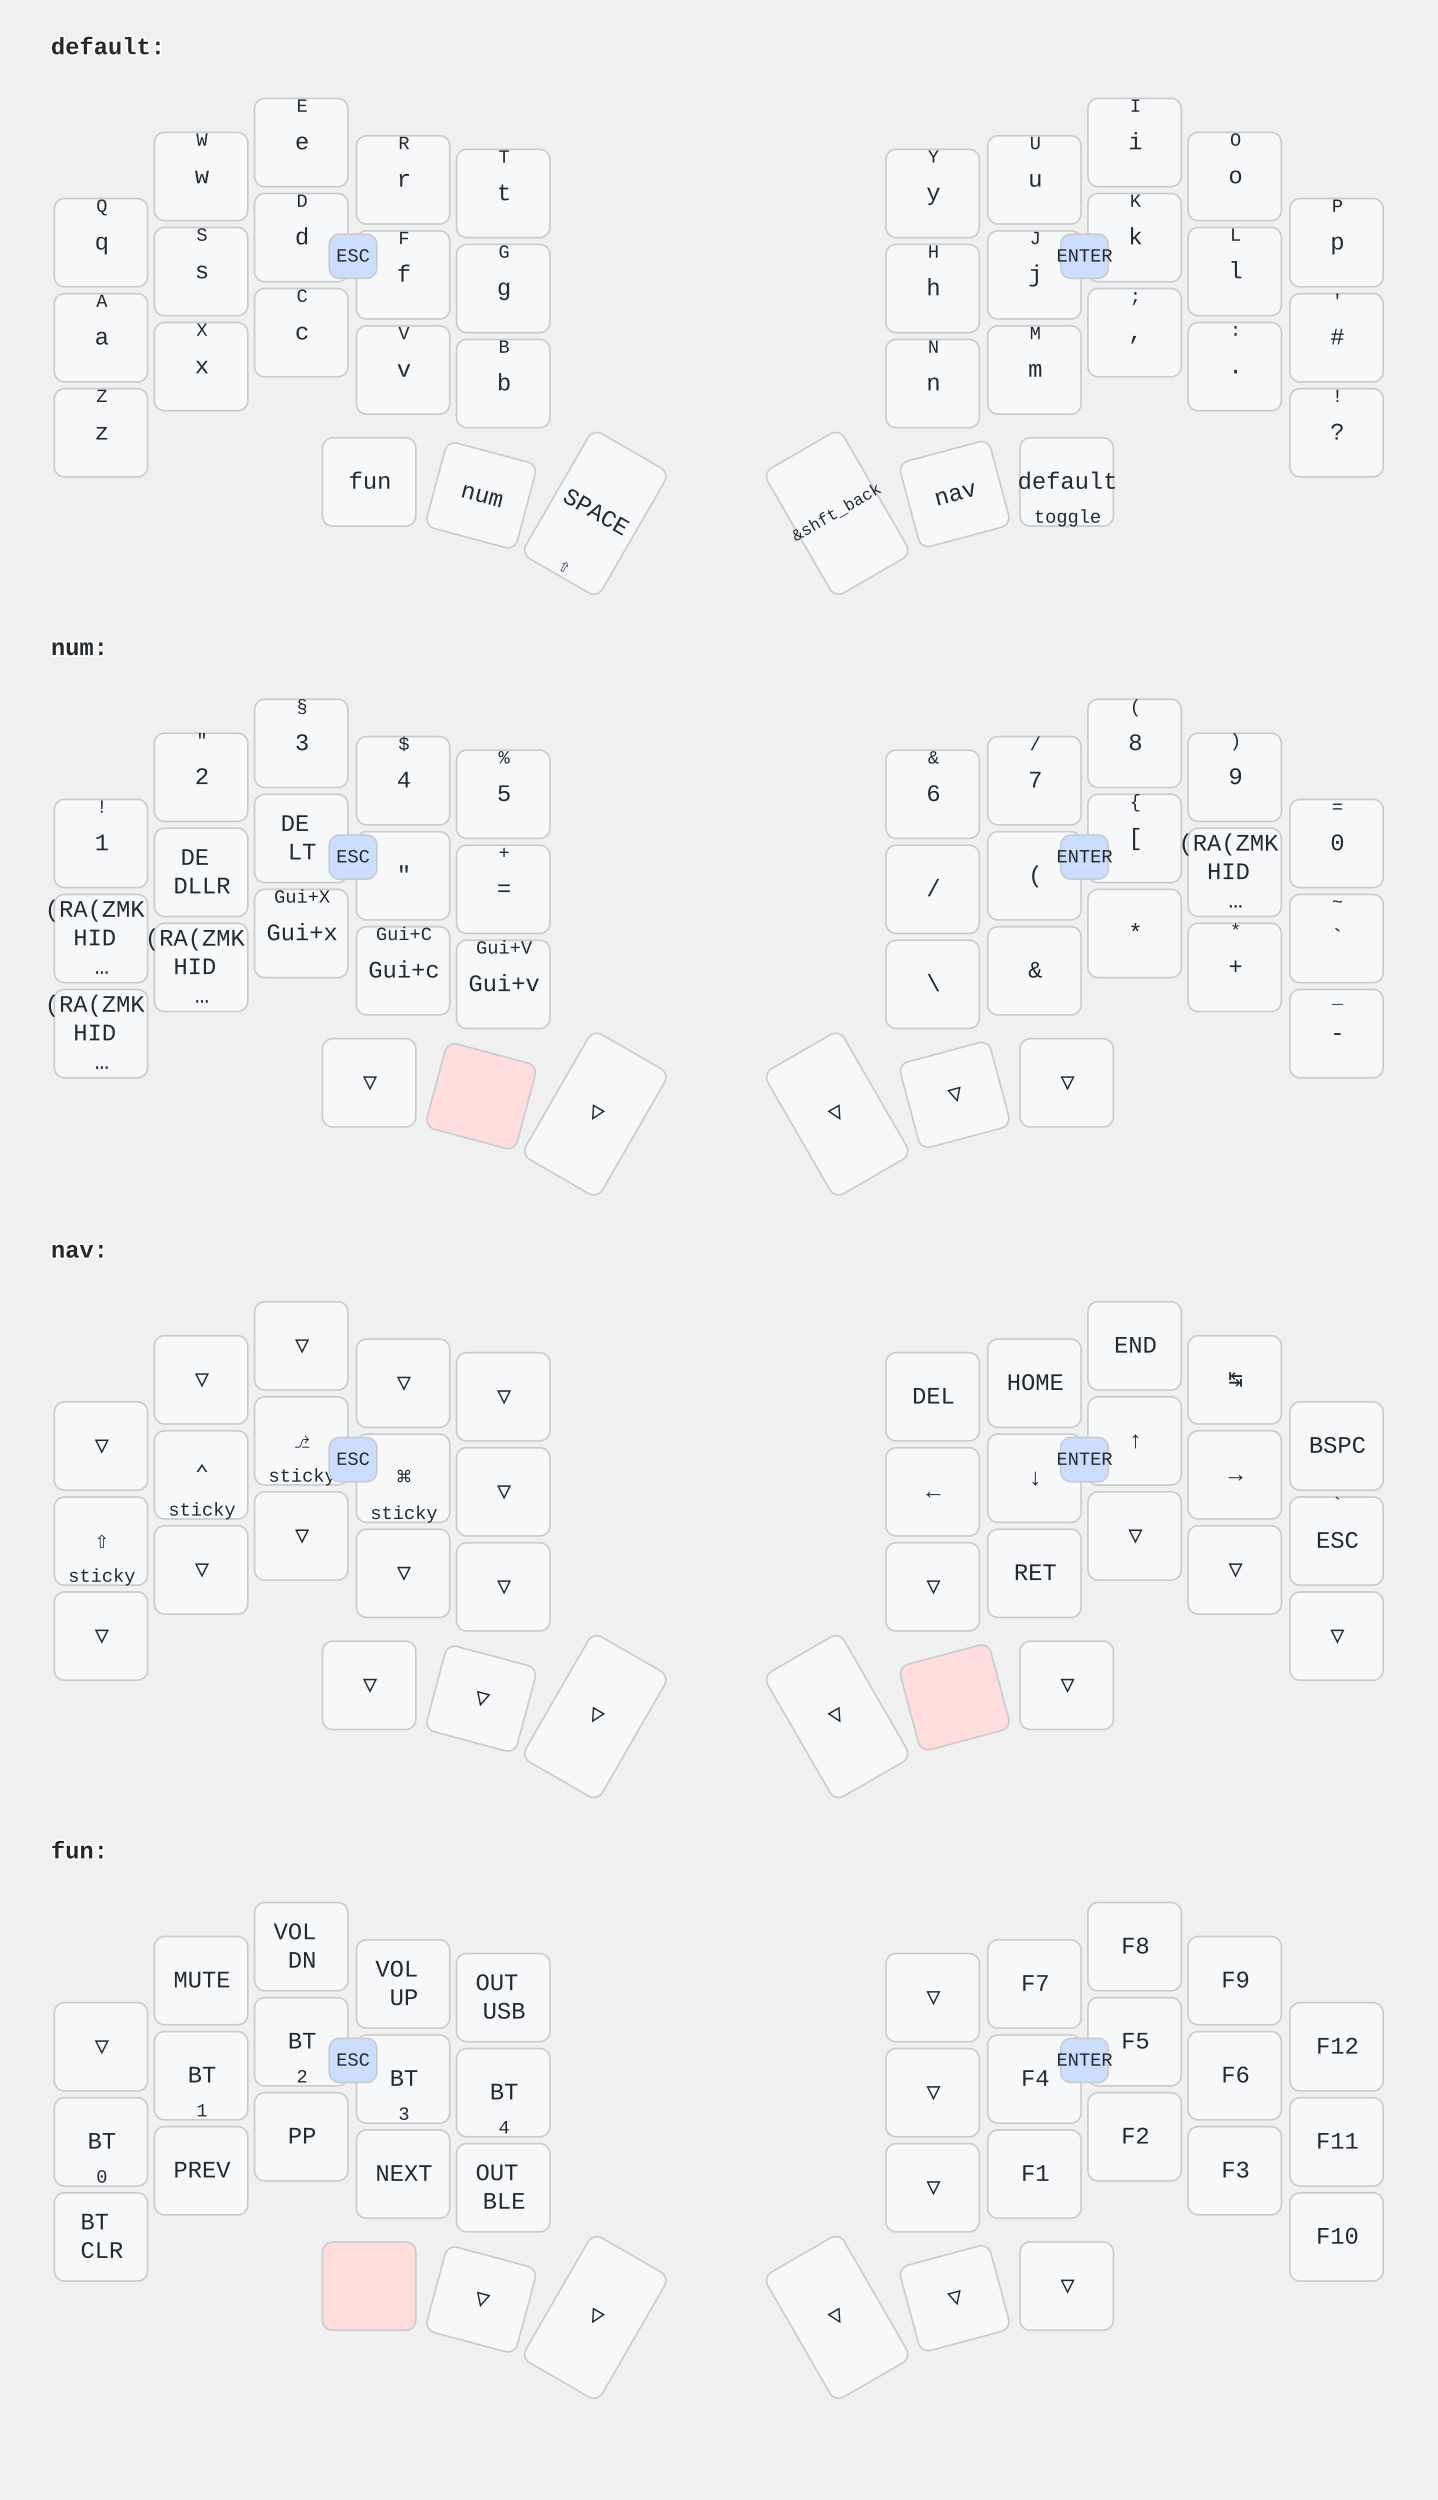
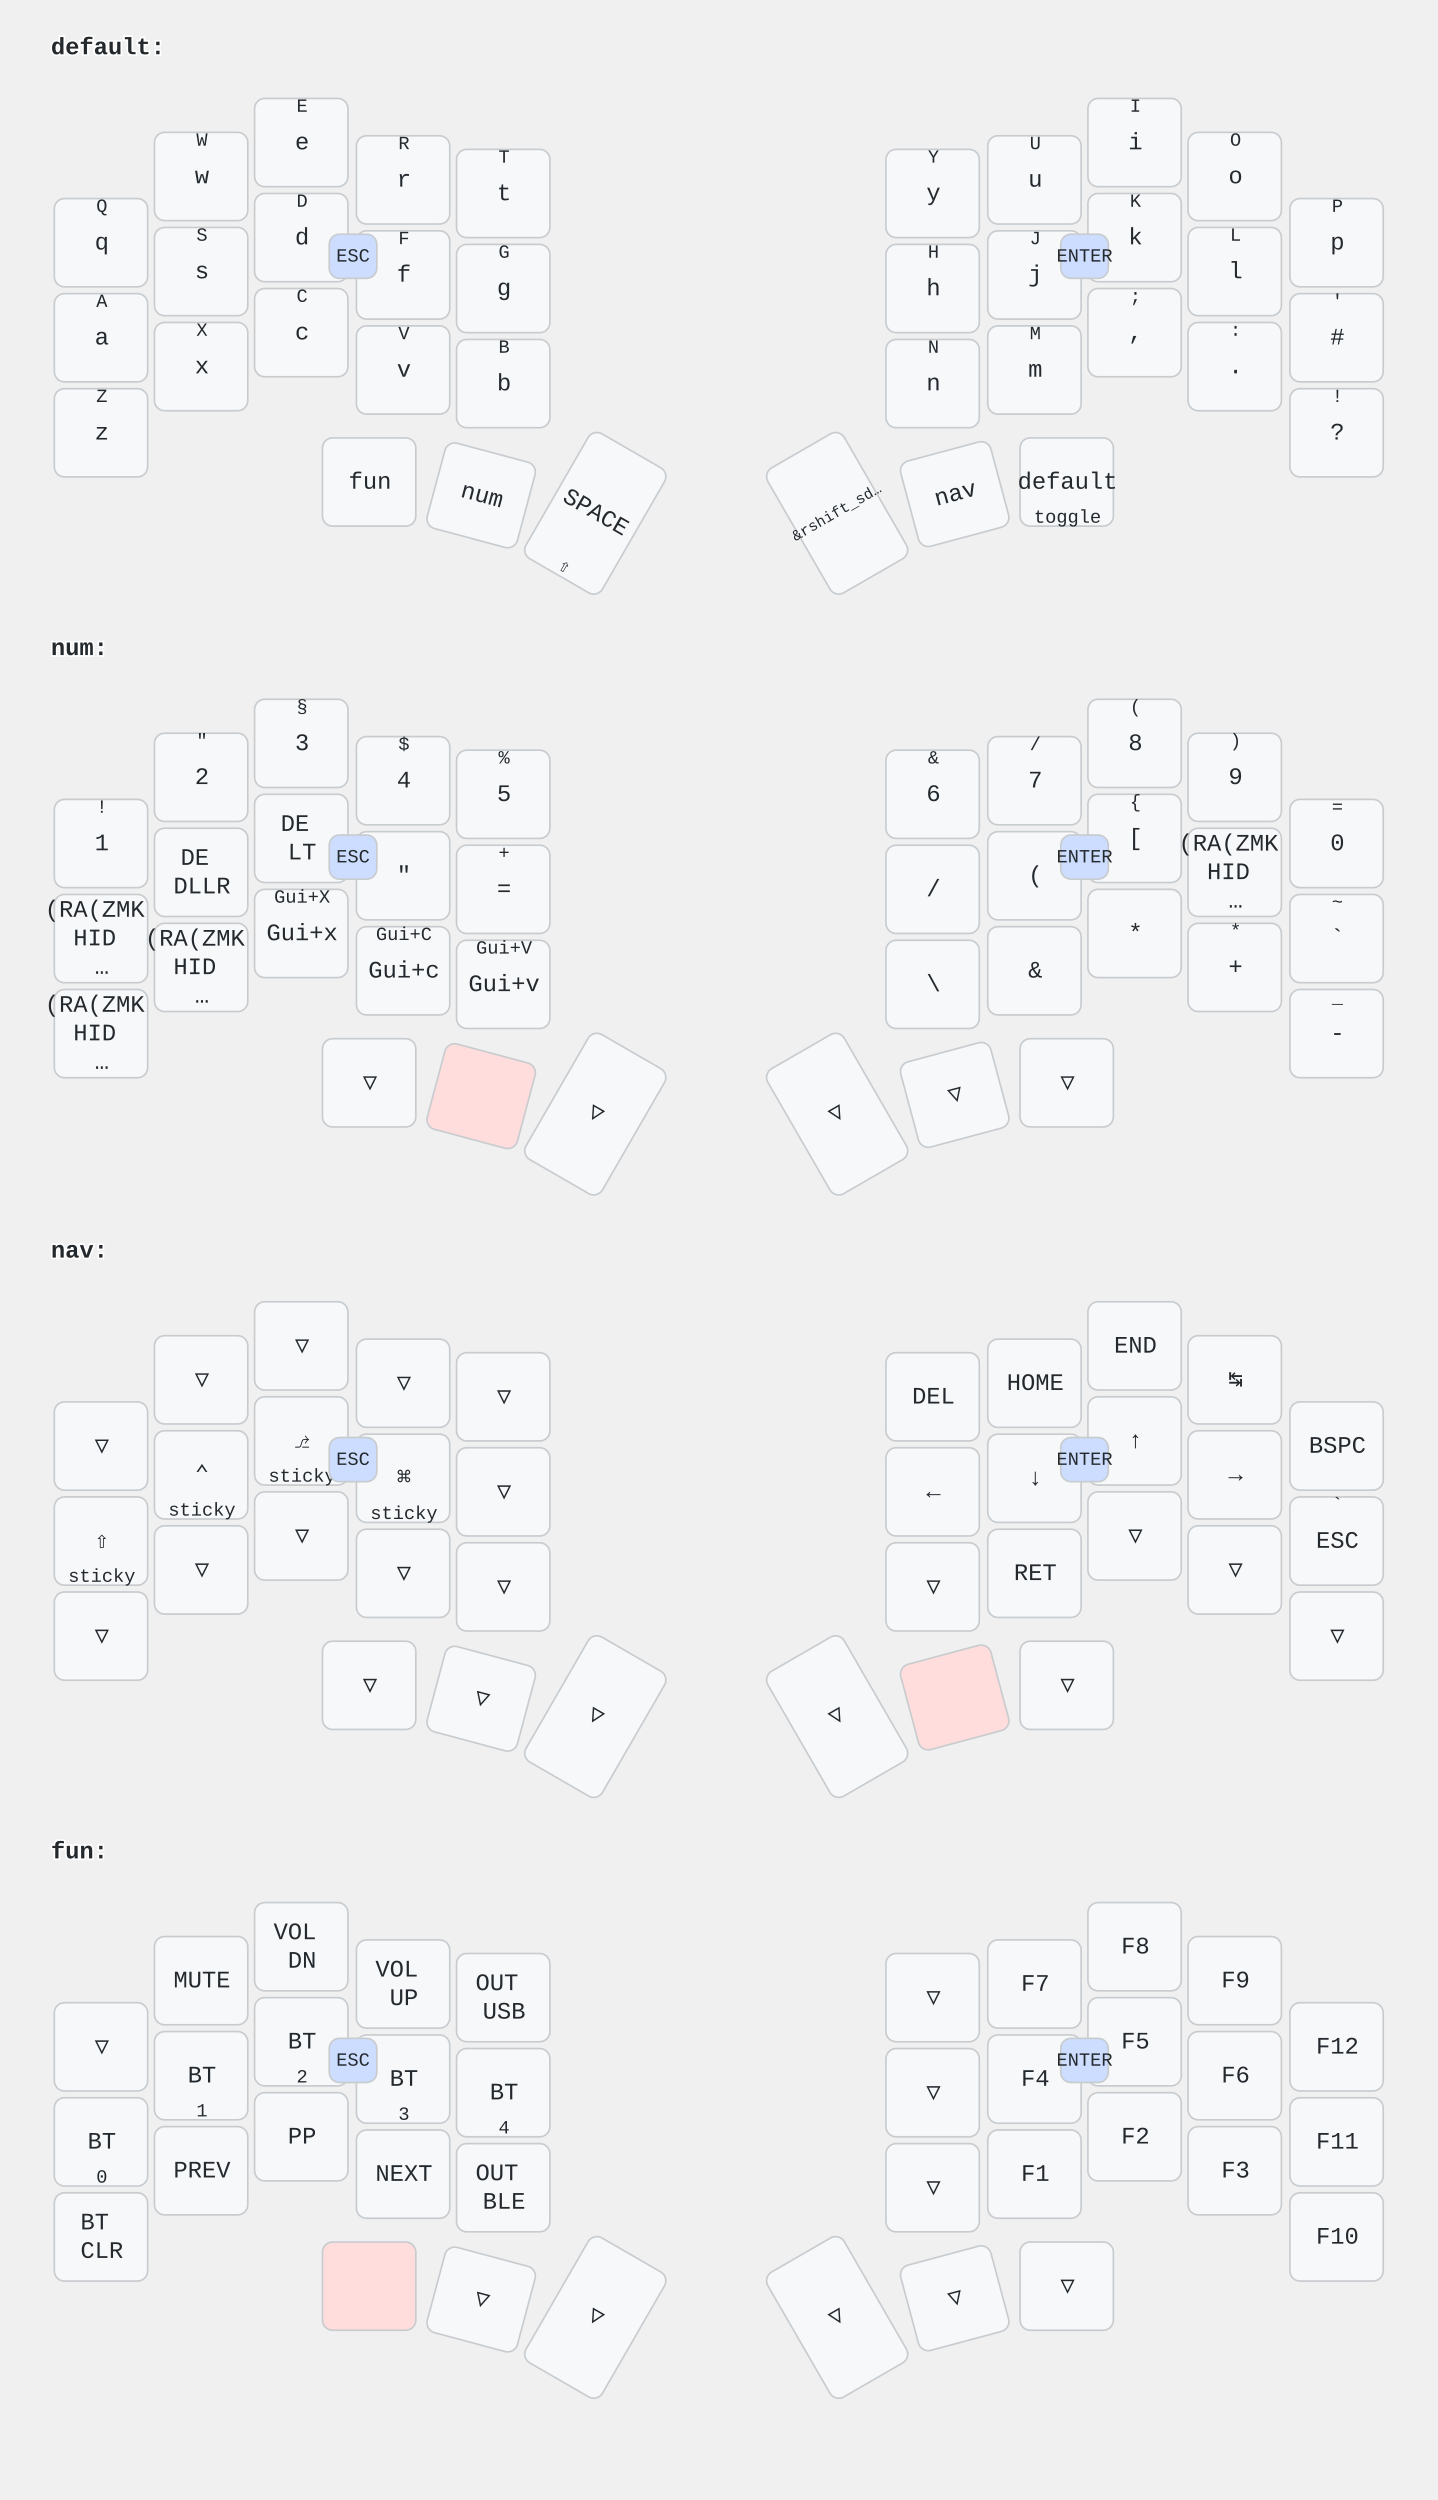
<svg xmlns="http://www.w3.org/2000/svg" width="847" height="1473" viewBox="0 0 847 1473" class="keymap">
  <style>/* font and background color specifications */
svg {
    font-family: SFMono-Regular,Consolas,Liberation Mono,Menlo,monospace;
    font-size: 14px;
    font-kerning: normal;
    text-rendering: optimizeLegibility;
    fill: #24292e;
}

/* default key styling */
rect {
    fill: #f6f8fa;
    stroke: #c9cccf;
    stroke-width: 1;
}

/* color accent for combo boxes */
rect.combo {
    fill: #cdf;
}

/* color accent for held keys */
rect.held, rect.combo.held {
    fill: #fdd;
}

/* color accent for ghost (optional) keys */
rect.ghost, rect.combo.ghost {
    fill: #ddd;
}

text {
    text-anchor: middle;
    dominant-baseline: middle;
}

/* styling for layer labels */
text.label {
    font-weight: bold;
    text-anchor: start;
    stroke: white;
    stroke-width: 2;
    paint-order: stroke;
}

/* styling for combo tap, and key hold/shifted label text */
text.combo, text.hold, text.shifted {
    font-size: 11px;
}

text.hold {
    text-anchor: middle;
    dominant-baseline: auto;
}

text.shifted {
    text-anchor: middle;
    dominant-baseline: hanging;
}

/* styling for hold/shifted label text in combo box */
text.combo.hold, text.combo.shifted {
    font-size: 8px;
}

/* styling for combo dendrons */
path {
    stroke-width: 1;
    stroke: gray;
    fill: none;
}
</style>
  <g transform="translate(30, 0)" class="layer-default">
    <text x="0" y="28" class="label" id="default">default:</text>
    <g transform="translate(0, 56)">
      <g transform="translate(30, 87)" class="key keypos-0">
        <rect rx="6" ry="6" x="-28" y="-26" width="55" height="52" class="key" />
        <text x="0" y="0" class="key tap">q</text>
        <text x="0" y="-24" class="key shifted">Q</text>
      </g>
      <g transform="translate(89, 48)" class="key keypos-1">
        <rect rx="6" ry="6" x="-28" y="-26" width="55" height="52" class="key" />
        <text x="0" y="0" class="key tap">w</text>
        <text x="0" y="-24" class="key shifted">W</text>
      </g>
      <g transform="translate(148, 28)" class="key keypos-2">
        <rect rx="6" ry="6" x="-28" y="-26" width="55" height="52" class="key" />
        <text x="0" y="0" class="key tap">e</text>
        <text x="0" y="-24" class="key shifted">E</text>
      </g>
      <g transform="translate(208, 50)" class="key keypos-3">
        <rect rx="6" ry="6" x="-28" y="-26" width="55" height="52" class="key" />
        <text x="0" y="0" class="key tap">r</text>
        <text x="0" y="-24" class="key shifted">R</text>
      </g>
      <g transform="translate(267, 58)" class="key keypos-4">
        <rect rx="6" ry="6" x="-28" y="-26" width="55" height="52" class="key" />
        <text x="0" y="0" class="key tap">t</text>
        <text x="0" y="-24" class="key shifted">T</text>
      </g>
      <g transform="translate(520, 58)" class="key keypos-5">
        <rect rx="6" ry="6" x="-28" y="-26" width="55" height="52" class="key" />
        <text x="0" y="0" class="key tap">y</text>
        <text x="0" y="-24" class="key shifted">Y</text>
      </g>
      <g transform="translate(580, 50)" class="key keypos-6">
        <rect rx="6" ry="6" x="-28" y="-26" width="55" height="52" class="key" />
        <text x="0" y="0" class="key tap">u</text>
        <text x="0" y="-24" class="key shifted">U</text>
      </g>
      <g transform="translate(639, 28)" class="key keypos-7">
        <rect rx="6" ry="6" x="-28" y="-26" width="55" height="52" class="key" />
        <text x="0" y="0" class="key tap">i</text>
        <text x="0" y="-24" class="key shifted">I</text>
      </g>
      <g transform="translate(698, 48)" class="key keypos-8">
        <rect rx="6" ry="6" x="-28" y="-26" width="55" height="52" class="key" />
        <text x="0" y="0" class="key tap">o</text>
        <text x="0" y="-24" class="key shifted">O</text>
      </g>
      <g transform="translate(758, 87)" class="key keypos-9">
        <rect rx="6" ry="6" x="-28" y="-26" width="55" height="52" class="key" />
        <text x="0" y="0" class="key tap">p</text>
        <text x="0" y="-24" class="key shifted">P</text>
      </g>
      <g transform="translate(30, 143)" class="key keypos-10">
        <rect rx="6" ry="6" x="-28" y="-26" width="55" height="52" class="key" />
        <text x="0" y="0" class="key tap">a</text>
        <text x="0" y="-24" class="key shifted">A</text>
      </g>
      <g transform="translate(89, 104)" class="key keypos-11">
        <rect rx="6" ry="6" x="-28" y="-26" width="55" height="52" class="key" />
        <text x="0" y="0" class="key tap">s</text>
        <text x="0" y="-24" class="key shifted">S</text>
      </g>
      <g transform="translate(148, 84)" class="key keypos-12">
        <rect rx="6" ry="6" x="-28" y="-26" width="55" height="52" class="key" />
        <text x="0" y="0" class="key tap">d</text>
        <text x="0" y="-24" class="key shifted">D</text>
      </g>
      <g transform="translate(208, 106)" class="key keypos-13">
        <rect rx="6" ry="6" x="-28" y="-26" width="55" height="52" class="key" />
        <text x="0" y="0" class="key tap">f</text>
        <text x="0" y="-24" class="key shifted">F</text>
      </g>
      <g transform="translate(267, 114)" class="key keypos-14">
        <rect rx="6" ry="6" x="-28" y="-26" width="55" height="52" class="key" />
        <text x="0" y="0" class="key tap">g</text>
        <text x="0" y="-24" class="key shifted">G</text>
      </g>
      <g transform="translate(520, 114)" class="key keypos-15">
        <rect rx="6" ry="6" x="-28" y="-26" width="55" height="52" class="key" />
        <text x="0" y="0" class="key tap">h</text>
        <text x="0" y="-24" class="key shifted">H</text>
      </g>
      <g transform="translate(580, 106)" class="key keypos-16">
        <rect rx="6" ry="6" x="-28" y="-26" width="55" height="52" class="key" />
        <text x="0" y="0" class="key tap">j</text>
        <text x="0" y="-24" class="key shifted">J</text>
      </g>
      <g transform="translate(639, 84)" class="key keypos-17">
        <rect rx="6" ry="6" x="-28" y="-26" width="55" height="52" class="key" />
        <text x="0" y="0" class="key tap">k</text>
        <text x="0" y="-24" class="key shifted">K</text>
      </g>
      <g transform="translate(698, 104)" class="key keypos-18">
        <rect rx="6" ry="6" x="-28" y="-26" width="55" height="52" class="key" />
        <text x="0" y="0" class="key tap">l</text>
        <text x="0" y="-24" class="key shifted">L</text>
      </g>
      <g transform="translate(758, 143)" class="key keypos-19">
        <rect rx="6" ry="6" x="-28" y="-26" width="55" height="52" class="key" />
        <text x="0" y="0" class="key tap">#</text>
        <text x="0" y="-24" class="key shifted">'</text>
      </g>
      <g transform="translate(30, 199)" class="key keypos-20">
        <rect rx="6" ry="6" x="-28" y="-26" width="55" height="52" class="key" />
        <text x="0" y="0" class="key tap">z</text>
        <text x="0" y="-24" class="key shifted">Z</text>
      </g>
      <g transform="translate(89, 160)" class="key keypos-21">
        <rect rx="6" ry="6" x="-28" y="-26" width="55" height="52" class="key" />
        <text x="0" y="0" class="key tap">x</text>
        <text x="0" y="-24" class="key shifted">X</text>
      </g>
      <g transform="translate(148, 140)" class="key keypos-22">
        <rect rx="6" ry="6" x="-28" y="-26" width="55" height="52" class="key" />
        <text x="0" y="0" class="key tap">c</text>
        <text x="0" y="-24" class="key shifted">C</text>
      </g>
      <g transform="translate(208, 162)" class="key keypos-23">
        <rect rx="6" ry="6" x="-28" y="-26" width="55" height="52" class="key" />
        <text x="0" y="0" class="key tap">v</text>
        <text x="0" y="-24" class="key shifted">V</text>
      </g>
      <g transform="translate(267, 170)" class="key keypos-24">
        <rect rx="6" ry="6" x="-28" y="-26" width="55" height="52" class="key" />
        <text x="0" y="0" class="key tap">b</text>
        <text x="0" y="-24" class="key shifted">B</text>
      </g>
      <g transform="translate(520, 170)" class="key keypos-25">
        <rect rx="6" ry="6" x="-28" y="-26" width="55" height="52" class="key" />
        <text x="0" y="0" class="key tap">n</text>
        <text x="0" y="-24" class="key shifted">N</text>
      </g>
      <g transform="translate(580, 162)" class="key keypos-26">
        <rect rx="6" ry="6" x="-28" y="-26" width="55" height="52" class="key" />
        <text x="0" y="0" class="key tap">m</text>
        <text x="0" y="-24" class="key shifted">M</text>
      </g>
      <g transform="translate(639, 140)" class="key keypos-27">
        <rect rx="6" ry="6" x="-28" y="-26" width="55" height="52" class="key" />
        <text x="0" y="0" class="key tap">,</text>
        <text x="0" y="-24" class="key shifted">;</text>
      </g>
      <g transform="translate(698, 160)" class="key keypos-28">
        <rect rx="6" ry="6" x="-28" y="-26" width="55" height="52" class="key" />
        <text x="0" y="0" class="key tap">.</text>
        <text x="0" y="-24" class="key shifted">:</text>
      </g>
      <g transform="translate(758, 199)" class="key keypos-29">
        <rect rx="6" ry="6" x="-28" y="-26" width="55" height="52" class="key" />
        <text x="0" y="0" class="key tap">?</text>
        <text x="0" y="-24" class="key shifted">!</text>
      </g>
      <g transform="translate(188, 228)" class="key keypos-30">
        <rect rx="6" ry="6" x="-28" y="-26" width="55" height="52" class="key" />
        <a href="#fun">
          <text x="0" y="0" class="key tap layer-activator">fun</text>
        </a>
      </g>
      <g transform="translate(254, 236) rotate(15.0)" class="key keypos-31">
        <rect rx="6" ry="6" x="-28" y="-26" width="55" height="52" class="key" />
        <a href="#num">
          <text x="0" y="0" class="key tap layer-activator">num</text>
        </a>
      </g>
      <g transform="translate(321, 246) rotate(30.0)" class="key keypos-32">
        <rect rx="6" ry="6" x="-26" y="-42" width="52" height="85" class="key" />
        <text x="0" y="0" class="key tap">SPACE</text>
        <text x="0" y="40" class="key hold">⇧</text>
      </g>
      <g transform="translate(463, 246) rotate(-30.0)" class="key keypos-33">
        <rect rx="6" ry="6" x="-26" y="-42" width="52" height="85" class="key" />
        <text x="0" y="0" class="key tap">
-           <tspan style="font-size: 70%">&amp;shft_back</tspan>
+           <tspan style="font-size: 64%">&amp;rshift_sd…</tspan>
        </text>
      </g>
      <g transform="translate(533, 235) rotate(-15.0)" class="key keypos-34">
        <rect rx="6" ry="6" x="-28" y="-26" width="55" height="52" class="key" />
        <a href="#nav">
          <text x="0" y="0" class="key tap layer-activator">nav</text>
        </a>
      </g>
      <g transform="translate(599, 228)" class="key keypos-35">
        <rect rx="6" ry="6" x="-28" y="-26" width="55" height="52" class="key" />
        <a href="#default">
          <text x="0" y="0" class="key tap layer-activator">default</text>
        </a>
        <text x="0" y="24" class="key hold">toggle</text>
      </g>
      <g class="combo combopos-0">
        <rect rx="6" ry="6" x="164" y="82" width="28" height="26" class="combo" />
        <text x="178" y="95" class="combo tap">ESC</text>
      </g>
      <g class="combo combopos-1">
        <rect rx="6" ry="6" x="595" y="82" width="28" height="26" class="combo" />
        <text x="609" y="95" class="combo tap">ENTER</text>
      </g>
    </g>
  </g>
  <g transform="translate(30, 354)" class="layer-num">
    <text x="0" y="28" class="label" id="num">num:</text>
    <g transform="translate(0, 56)">
      <g transform="translate(30, 87)" class="key keypos-0">
        <rect rx="6" ry="6" x="-28" y="-26" width="55" height="52" class="key" />
        <text x="0" y="0" class="key tap">1</text>
        <text x="0" y="-24" class="key shifted">!</text>
      </g>
      <g transform="translate(89, 48)" class="key keypos-1">
        <rect rx="6" ry="6" x="-28" y="-26" width="55" height="52" class="key" />
        <text x="0" y="0" class="key tap">2</text>
        <text x="0" y="-24" class="key shifted">"</text>
      </g>
      <g transform="translate(148, 28)" class="key keypos-2">
        <rect rx="6" ry="6" x="-28" y="-26" width="55" height="52" class="key" />
        <text x="0" y="0" class="key tap">3</text>
        <text x="0" y="-24" class="key shifted">§</text>
      </g>
      <g transform="translate(208, 50)" class="key keypos-3">
        <rect rx="6" ry="6" x="-28" y="-26" width="55" height="52" class="key" />
        <text x="0" y="0" class="key tap">4</text>
        <text x="0" y="-24" class="key shifted">$</text>
      </g>
      <g transform="translate(267, 58)" class="key keypos-4">
        <rect rx="6" ry="6" x="-28" y="-26" width="55" height="52" class="key" />
        <text x="0" y="0" class="key tap">5</text>
        <text x="0" y="-24" class="key shifted">%</text>
      </g>
      <g transform="translate(520, 58)" class="key keypos-5">
        <rect rx="6" ry="6" x="-28" y="-26" width="55" height="52" class="key" />
        <text x="0" y="0" class="key tap">6</text>
        <text x="0" y="-24" class="key shifted">&amp;</text>
      </g>
      <g transform="translate(580, 50)" class="key keypos-6">
        <rect rx="6" ry="6" x="-28" y="-26" width="55" height="52" class="key" />
        <text x="0" y="0" class="key tap">7</text>
        <text x="0" y="-24" class="key shifted">/</text>
      </g>
      <g transform="translate(639, 28)" class="key keypos-7">
        <rect rx="6" ry="6" x="-28" y="-26" width="55" height="52" class="key" />
        <text x="0" y="0" class="key tap">8</text>
        <text x="0" y="-24" class="key shifted">(</text>
      </g>
      <g transform="translate(698, 48)" class="key keypos-8">
        <rect rx="6" ry="6" x="-28" y="-26" width="55" height="52" class="key" />
        <text x="0" y="0" class="key tap">9</text>
        <text x="0" y="-24" class="key shifted">)</text>
      </g>
      <g transform="translate(758, 87)" class="key keypos-9">
        <rect rx="6" ry="6" x="-28" y="-26" width="55" height="52" class="key" />
        <text x="0" y="0" class="key tap">0</text>
        <text x="0" y="-24" class="key shifted">=</text>
      </g>
      <g transform="translate(30, 143)" class="key keypos-10">
        <rect rx="6" ry="6" x="-28" y="-26" width="55" height="52" class="key" />
        <text x="0" y="0" class="key tap">
          <tspan x="0" dy="-1.2em">(RA(ZMK</tspan>
          <tspan x="0" dy="1.2em">HID</tspan>
          <tspan x="0" dy="1.2em">…</tspan>
        </text>
      </g>
      <g transform="translate(89, 104)" class="key keypos-11">
        <rect rx="6" ry="6" x="-28" y="-26" width="55" height="52" class="key" />
        <text x="0" y="0" class="key tap">
          <tspan x="0" dy="-0.6em">DE</tspan>
          <tspan x="0" dy="1.2em">DLLR</tspan>
        </text>
      </g>
      <g transform="translate(148, 84)" class="key keypos-12">
        <rect rx="6" ry="6" x="-28" y="-26" width="55" height="52" class="key" />
        <text x="0" y="0" class="key tap">
          <tspan x="0" dy="-0.6em">DE</tspan>
          <tspan x="0" dy="1.2em">LT</tspan>
        </text>
      </g>
      <g transform="translate(208, 106)" class="key keypos-13">
        <rect rx="6" ry="6" x="-28" y="-26" width="55" height="52" class="key" />
        <text x="0" y="0" class="key tap">"</text>
      </g>
      <g transform="translate(267, 114)" class="key keypos-14">
        <rect rx="6" ry="6" x="-28" y="-26" width="55" height="52" class="key" />
        <text x="0" y="0" class="key tap">=</text>
        <text x="0" y="-24" class="key shifted">+</text>
      </g>
      <g transform="translate(520, 114)" class="key keypos-15">
        <rect rx="6" ry="6" x="-28" y="-26" width="55" height="52" class="key" />
        <text x="0" y="0" class="key tap">/</text>
      </g>
      <g transform="translate(580, 106)" class="key keypos-16">
        <rect rx="6" ry="6" x="-28" y="-26" width="55" height="52" class="key" />
        <text x="0" y="0" class="key tap">(</text>
      </g>
      <g transform="translate(639, 84)" class="key keypos-17">
        <rect rx="6" ry="6" x="-28" y="-26" width="55" height="52" class="key" />
        <text x="0" y="0" class="key tap">[</text>
        <text x="0" y="-24" class="key shifted">{</text>
      </g>
      <g transform="translate(698, 104)" class="key keypos-18">
        <rect rx="6" ry="6" x="-28" y="-26" width="55" height="52" class="key" />
        <text x="0" y="0" class="key tap">
          <tspan x="0" dy="-1.2em">(RA(ZMK</tspan>
          <tspan x="0" dy="1.2em">HID</tspan>
          <tspan x="0" dy="1.2em">…</tspan>
        </text>
      </g>
      <g transform="translate(758, 143)" class="key keypos-19">
        <rect rx="6" ry="6" x="-28" y="-26" width="55" height="52" class="key" />
        <text x="0" y="0" class="key tap">`</text>
        <text x="0" y="-24" class="key shifted">~</text>
      </g>
      <g transform="translate(30, 199)" class="key keypos-20">
        <rect rx="6" ry="6" x="-28" y="-26" width="55" height="52" class="key" />
        <text x="0" y="0" class="key tap">
          <tspan x="0" dy="-1.2em">(RA(ZMK</tspan>
          <tspan x="0" dy="1.2em">HID</tspan>
          <tspan x="0" dy="1.2em">…</tspan>
        </text>
      </g>
      <g transform="translate(89, 160)" class="key keypos-21">
        <rect rx="6" ry="6" x="-28" y="-26" width="55" height="52" class="key" />
        <text x="0" y="0" class="key tap">
          <tspan x="0" dy="-1.2em">(RA(ZMK</tspan>
          <tspan x="0" dy="1.2em">HID</tspan>
          <tspan x="0" dy="1.2em">…</tspan>
        </text>
      </g>
      <g transform="translate(148, 140)" class="key keypos-22">
        <rect rx="6" ry="6" x="-28" y="-26" width="55" height="52" class="key" />
        <text x="0" y="0" class="key tap">Gui+x</text>
        <text x="0" y="-24" class="key shifted">Gui+X</text>
      </g>
      <g transform="translate(208, 162)" class="key keypos-23">
        <rect rx="6" ry="6" x="-28" y="-26" width="55" height="52" class="key" />
        <text x="0" y="0" class="key tap">Gui+c</text>
        <text x="0" y="-24" class="key shifted">Gui+C</text>
      </g>
      <g transform="translate(267, 170)" class="key keypos-24">
        <rect rx="6" ry="6" x="-28" y="-26" width="55" height="52" class="key" />
        <text x="0" y="0" class="key tap">Gui+v</text>
        <text x="0" y="-24" class="key shifted">Gui+V</text>
      </g>
      <g transform="translate(520, 170)" class="key keypos-25">
        <rect rx="6" ry="6" x="-28" y="-26" width="55" height="52" class="key" />
        <text x="0" y="0" class="key tap">\</text>
      </g>
      <g transform="translate(580, 162)" class="key keypos-26">
        <rect rx="6" ry="6" x="-28" y="-26" width="55" height="52" class="key" />
        <text x="0" y="0" class="key tap">&amp;</text>
      </g>
      <g transform="translate(639, 140)" class="key keypos-27">
        <rect rx="6" ry="6" x="-28" y="-26" width="55" height="52" class="key" />
        <text x="0" y="0" class="key tap">*</text>
      </g>
      <g transform="translate(698, 160)" class="key keypos-28">
        <rect rx="6" ry="6" x="-28" y="-26" width="55" height="52" class="key" />
        <text x="0" y="0" class="key tap">+</text>
        <text x="0" y="-24" class="key shifted">*</text>
      </g>
      <g transform="translate(758, 199)" class="key keypos-29">
        <rect rx="6" ry="6" x="-28" y="-26" width="55" height="52" class="key" />
        <text x="0" y="0" class="key tap">-</text>
        <text x="0" y="-24" class="key shifted">_</text>
      </g>
      <g transform="translate(188, 228)" class="key trans keypos-30">
        <rect rx="6" ry="6" x="-28" y="-26" width="55" height="52" class="key trans" />
        <text x="0" y="0" class="key trans tap">▽</text>
      </g>
      <g transform="translate(254, 236) rotate(15.0)" class="key held keypos-31">
        <rect rx="6" ry="6" x="-28" y="-26" width="55" height="52" class="key held" />
      </g>
      <g transform="translate(321, 246) rotate(30.0)" class="key trans keypos-32">
        <rect rx="6" ry="6" x="-26" y="-42" width="52" height="85" class="key trans" />
        <text x="0" y="0" class="key trans tap">▽</text>
      </g>
      <g transform="translate(463, 246) rotate(-30.0)" class="key trans keypos-33">
        <rect rx="6" ry="6" x="-26" y="-42" width="52" height="85" class="key trans" />
        <text x="0" y="0" class="key trans tap">▽</text>
      </g>
      <g transform="translate(533, 235) rotate(-15.0)" class="key trans keypos-34">
        <rect rx="6" ry="6" x="-28" y="-26" width="55" height="52" class="key trans" />
        <text x="0" y="0" class="key trans tap">▽</text>
      </g>
      <g transform="translate(599, 228)" class="key trans keypos-35">
        <rect rx="6" ry="6" x="-28" y="-26" width="55" height="52" class="key trans" />
        <text x="0" y="0" class="key trans tap">▽</text>
      </g>
      <g class="combo combopos-0">
        <rect rx="6" ry="6" x="164" y="82" width="28" height="26" class="combo" />
        <text x="178" y="95" class="combo tap">ESC</text>
      </g>
      <g class="combo combopos-1">
        <rect rx="6" ry="6" x="595" y="82" width="28" height="26" class="combo" />
        <text x="609" y="95" class="combo tap">ENTER</text>
      </g>
    </g>
  </g>
  <g transform="translate(30, 709)" class="layer-nav">
    <text x="0" y="28" class="label" id="nav">nav:</text>
    <g transform="translate(0, 56)">
      <g transform="translate(30, 87)" class="key trans keypos-0">
        <rect rx="6" ry="6" x="-28" y="-26" width="55" height="52" class="key trans" />
        <text x="0" y="0" class="key trans tap">▽</text>
      </g>
      <g transform="translate(89, 48)" class="key trans keypos-1">
        <rect rx="6" ry="6" x="-28" y="-26" width="55" height="52" class="key trans" />
        <text x="0" y="0" class="key trans tap">▽</text>
      </g>
      <g transform="translate(148, 28)" class="key trans keypos-2">
        <rect rx="6" ry="6" x="-28" y="-26" width="55" height="52" class="key trans" />
        <text x="0" y="0" class="key trans tap">▽</text>
      </g>
      <g transform="translate(208, 50)" class="key trans keypos-3">
        <rect rx="6" ry="6" x="-28" y="-26" width="55" height="52" class="key trans" />
        <text x="0" y="0" class="key trans tap">▽</text>
      </g>
      <g transform="translate(267, 58)" class="key trans keypos-4">
        <rect rx="6" ry="6" x="-28" y="-26" width="55" height="52" class="key trans" />
        <text x="0" y="0" class="key trans tap">▽</text>
      </g>
      <g transform="translate(520, 58)" class="key keypos-5">
        <rect rx="6" ry="6" x="-28" y="-26" width="55" height="52" class="key" />
        <text x="0" y="0" class="key tap">DEL</text>
      </g>
      <g transform="translate(580, 50)" class="key keypos-6">
        <rect rx="6" ry="6" x="-28" y="-26" width="55" height="52" class="key" />
        <text x="0" y="0" class="key tap">HOME</text>
      </g>
      <g transform="translate(639, 28)" class="key keypos-7">
        <rect rx="6" ry="6" x="-28" y="-26" width="55" height="52" class="key" />
        <text x="0" y="0" class="key tap">END</text>
      </g>
      <g transform="translate(698, 48)" class="key keypos-8">
        <rect rx="6" ry="6" x="-28" y="-26" width="55" height="52" class="key" />
        <text x="0" y="0" class="key tap">↹</text>
      </g>
      <g transform="translate(758, 87)" class="key keypos-9">
        <rect rx="6" ry="6" x="-28" y="-26" width="55" height="52" class="key" />
        <text x="0" y="0" class="key tap">BSPC</text>
      </g>
      <g transform="translate(30, 143)" class="key keypos-10">
        <rect rx="6" ry="6" x="-28" y="-26" width="55" height="52" class="key" />
        <text x="0" y="0" class="key tap">⇧</text>
        <text x="0" y="24" class="key hold">sticky</text>
      </g>
      <g transform="translate(89, 104)" class="key keypos-11">
        <rect rx="6" ry="6" x="-28" y="-26" width="55" height="52" class="key" />
        <text x="0" y="0" class="key tap">⌃</text>
        <text x="0" y="24" class="key hold">sticky</text>
      </g>
      <g transform="translate(148, 84)" class="key keypos-12">
        <rect rx="6" ry="6" x="-28" y="-26" width="55" height="52" class="key" />
        <text x="0" y="0" class="key tap">⎇</text>
        <text x="0" y="24" class="key hold">sticky</text>
      </g>
      <g transform="translate(208, 106)" class="key keypos-13">
        <rect rx="6" ry="6" x="-28" y="-26" width="55" height="52" class="key" />
        <text x="0" y="0" class="key tap">⌘</text>
        <text x="0" y="24" class="key hold">sticky</text>
      </g>
      <g transform="translate(267, 114)" class="key trans keypos-14">
        <rect rx="6" ry="6" x="-28" y="-26" width="55" height="52" class="key trans" />
        <text x="0" y="0" class="key trans tap">▽</text>
      </g>
      <g transform="translate(520, 114)" class="key keypos-15">
        <rect rx="6" ry="6" x="-28" y="-26" width="55" height="52" class="key" />
        <text x="0" y="0" class="key tap">←</text>
      </g>
      <g transform="translate(580, 106)" class="key keypos-16">
        <rect rx="6" ry="6" x="-28" y="-26" width="55" height="52" class="key" />
        <text x="0" y="0" class="key tap">↓</text>
      </g>
      <g transform="translate(639, 84)" class="key keypos-17">
        <rect rx="6" ry="6" x="-28" y="-26" width="55" height="52" class="key" />
        <text x="0" y="0" class="key tap">↑</text>
      </g>
      <g transform="translate(698, 104)" class="key keypos-18">
        <rect rx="6" ry="6" x="-28" y="-26" width="55" height="52" class="key" />
        <text x="0" y="0" class="key tap">→</text>
      </g>
      <g transform="translate(758, 143)" class="key keypos-19">
        <rect rx="6" ry="6" x="-28" y="-26" width="55" height="52" class="key" />
        <text x="0" y="0" class="key tap">ESC</text>
        <text x="0" y="-24" class="key shifted">`</text>
      </g>
      <g transform="translate(30, 199)" class="key trans keypos-20">
        <rect rx="6" ry="6" x="-28" y="-26" width="55" height="52" class="key trans" />
        <text x="0" y="0" class="key trans tap">▽</text>
      </g>
      <g transform="translate(89, 160)" class="key trans keypos-21">
        <rect rx="6" ry="6" x="-28" y="-26" width="55" height="52" class="key trans" />
        <text x="0" y="0" class="key trans tap">▽</text>
      </g>
      <g transform="translate(148, 140)" class="key trans keypos-22">
        <rect rx="6" ry="6" x="-28" y="-26" width="55" height="52" class="key trans" />
        <text x="0" y="0" class="key trans tap">▽</text>
      </g>
      <g transform="translate(208, 162)" class="key trans keypos-23">
        <rect rx="6" ry="6" x="-28" y="-26" width="55" height="52" class="key trans" />
        <text x="0" y="0" class="key trans tap">▽</text>
      </g>
      <g transform="translate(267, 170)" class="key trans keypos-24">
        <rect rx="6" ry="6" x="-28" y="-26" width="55" height="52" class="key trans" />
        <text x="0" y="0" class="key trans tap">▽</text>
      </g>
      <g transform="translate(520, 170)" class="key trans keypos-25">
        <rect rx="6" ry="6" x="-28" y="-26" width="55" height="52" class="key trans" />
        <text x="0" y="0" class="key trans tap">▽</text>
      </g>
      <g transform="translate(580, 162)" class="key keypos-26">
        <rect rx="6" ry="6" x="-28" y="-26" width="55" height="52" class="key" />
        <text x="0" y="0" class="key tap">RET</text>
      </g>
      <g transform="translate(639, 140)" class="key trans keypos-27">
        <rect rx="6" ry="6" x="-28" y="-26" width="55" height="52" class="key trans" />
        <text x="0" y="0" class="key trans tap">▽</text>
      </g>
      <g transform="translate(698, 160)" class="key trans keypos-28">
        <rect rx="6" ry="6" x="-28" y="-26" width="55" height="52" class="key trans" />
        <text x="0" y="0" class="key trans tap">▽</text>
      </g>
      <g transform="translate(758, 199)" class="key trans keypos-29">
        <rect rx="6" ry="6" x="-28" y="-26" width="55" height="52" class="key trans" />
        <text x="0" y="0" class="key trans tap">▽</text>
      </g>
      <g transform="translate(188, 228)" class="key trans keypos-30">
        <rect rx="6" ry="6" x="-28" y="-26" width="55" height="52" class="key trans" />
        <text x="0" y="0" class="key trans tap">▽</text>
      </g>
      <g transform="translate(254, 236) rotate(15.0)" class="key trans keypos-31">
        <rect rx="6" ry="6" x="-28" y="-26" width="55" height="52" class="key trans" />
        <text x="0" y="0" class="key trans tap">▽</text>
      </g>
      <g transform="translate(321, 246) rotate(30.0)" class="key trans keypos-32">
        <rect rx="6" ry="6" x="-26" y="-42" width="52" height="85" class="key trans" />
        <text x="0" y="0" class="key trans tap">▽</text>
      </g>
      <g transform="translate(463, 246) rotate(-30.0)" class="key trans keypos-33">
        <rect rx="6" ry="6" x="-26" y="-42" width="52" height="85" class="key trans" />
        <text x="0" y="0" class="key trans tap">▽</text>
      </g>
      <g transform="translate(533, 235) rotate(-15.0)" class="key held keypos-34">
        <rect rx="6" ry="6" x="-28" y="-26" width="55" height="52" class="key held" />
      </g>
      <g transform="translate(599, 228)" class="key trans keypos-35">
        <rect rx="6" ry="6" x="-28" y="-26" width="55" height="52" class="key trans" />
        <text x="0" y="0" class="key trans tap">▽</text>
      </g>
      <g class="combo combopos-0">
        <rect rx="6" ry="6" x="164" y="82" width="28" height="26" class="combo" />
        <text x="178" y="95" class="combo tap">ESC</text>
      </g>
      <g class="combo combopos-1">
        <rect rx="6" ry="6" x="595" y="82" width="28" height="26" class="combo" />
        <text x="609" y="95" class="combo tap">ENTER</text>
      </g>
    </g>
  </g>
  <g transform="translate(30, 1063)" class="layer-fun">
    <text x="0" y="28" class="label" id="fun">fun:</text>
    <g transform="translate(0, 56)">
      <g transform="translate(30, 87)" class="key trans keypos-0">
        <rect rx="6" ry="6" x="-28" y="-26" width="55" height="52" class="key trans" />
        <text x="0" y="0" class="key trans tap">▽</text>
      </g>
      <g transform="translate(89, 48)" class="key keypos-1">
        <rect rx="6" ry="6" x="-28" y="-26" width="55" height="52" class="key" />
        <text x="0" y="0" class="key tap">MUTE</text>
      </g>
      <g transform="translate(148, 28)" class="key keypos-2">
        <rect rx="6" ry="6" x="-28" y="-26" width="55" height="52" class="key" />
        <text x="0" y="0" class="key tap">
          <tspan x="0" dy="-0.6em">VOL</tspan>
          <tspan x="0" dy="1.2em">DN</tspan>
        </text>
      </g>
      <g transform="translate(208, 50)" class="key keypos-3">
        <rect rx="6" ry="6" x="-28" y="-26" width="55" height="52" class="key" />
        <text x="0" y="0" class="key tap">
          <tspan x="0" dy="-0.6em">VOL</tspan>
          <tspan x="0" dy="1.2em">UP</tspan>
        </text>
      </g>
      <g transform="translate(267, 58)" class="key keypos-4">
        <rect rx="6" ry="6" x="-28" y="-26" width="55" height="52" class="key" />
        <text x="0" y="0" class="key tap">
          <tspan x="0" dy="-0.6em">OUT</tspan>
          <tspan x="0" dy="1.2em">USB</tspan>
        </text>
      </g>
      <g transform="translate(520, 58)" class="key trans keypos-5">
        <rect rx="6" ry="6" x="-28" y="-26" width="55" height="52" class="key trans" />
        <text x="0" y="0" class="key trans tap">▽</text>
      </g>
      <g transform="translate(580, 50)" class="key keypos-6">
        <rect rx="6" ry="6" x="-28" y="-26" width="55" height="52" class="key" />
        <text x="0" y="0" class="key tap">F7</text>
      </g>
      <g transform="translate(639, 28)" class="key keypos-7">
        <rect rx="6" ry="6" x="-28" y="-26" width="55" height="52" class="key" />
        <text x="0" y="0" class="key tap">F8</text>
      </g>
      <g transform="translate(698, 48)" class="key keypos-8">
        <rect rx="6" ry="6" x="-28" y="-26" width="55" height="52" class="key" />
        <text x="0" y="0" class="key tap">F9</text>
      </g>
      <g transform="translate(758, 87)" class="key keypos-9">
        <rect rx="6" ry="6" x="-28" y="-26" width="55" height="52" class="key" />
        <text x="0" y="0" class="key tap">F12</text>
      </g>
      <g transform="translate(30, 143)" class="key keypos-10">
        <rect rx="6" ry="6" x="-28" y="-26" width="55" height="52" class="key" />
        <text x="0" y="0" class="key tap">BT</text>
        <text x="0" y="24" class="key hold">0</text>
      </g>
      <g transform="translate(89, 104)" class="key keypos-11">
        <rect rx="6" ry="6" x="-28" y="-26" width="55" height="52" class="key" />
        <text x="0" y="0" class="key tap">BT</text>
        <text x="0" y="24" class="key hold">1</text>
      </g>
      <g transform="translate(148, 84)" class="key keypos-12">
        <rect rx="6" ry="6" x="-28" y="-26" width="55" height="52" class="key" />
        <text x="0" y="0" class="key tap">BT</text>
        <text x="0" y="24" class="key hold">2</text>
      </g>
      <g transform="translate(208, 106)" class="key keypos-13">
        <rect rx="6" ry="6" x="-28" y="-26" width="55" height="52" class="key" />
        <text x="0" y="0" class="key tap">BT</text>
        <text x="0" y="24" class="key hold">3</text>
      </g>
      <g transform="translate(267, 114)" class="key keypos-14">
        <rect rx="6" ry="6" x="-28" y="-26" width="55" height="52" class="key" />
        <text x="0" y="0" class="key tap">BT</text>
        <text x="0" y="24" class="key hold">4</text>
      </g>
      <g transform="translate(520, 114)" class="key trans keypos-15">
        <rect rx="6" ry="6" x="-28" y="-26" width="55" height="52" class="key trans" />
        <text x="0" y="0" class="key trans tap">▽</text>
      </g>
      <g transform="translate(580, 106)" class="key keypos-16">
        <rect rx="6" ry="6" x="-28" y="-26" width="55" height="52" class="key" />
        <text x="0" y="0" class="key tap">F4</text>
      </g>
      <g transform="translate(639, 84)" class="key keypos-17">
        <rect rx="6" ry="6" x="-28" y="-26" width="55" height="52" class="key" />
        <text x="0" y="0" class="key tap">F5</text>
      </g>
      <g transform="translate(698, 104)" class="key keypos-18">
        <rect rx="6" ry="6" x="-28" y="-26" width="55" height="52" class="key" />
        <text x="0" y="0" class="key tap">F6</text>
      </g>
      <g transform="translate(758, 143)" class="key keypos-19">
        <rect rx="6" ry="6" x="-28" y="-26" width="55" height="52" class="key" />
        <text x="0" y="0" class="key tap">F11</text>
      </g>
      <g transform="translate(30, 199)" class="key keypos-20">
        <rect rx="6" ry="6" x="-28" y="-26" width="55" height="52" class="key" />
        <text x="0" y="0" class="key tap">
          <tspan x="0" dy="-0.6em">BT</tspan>
          <tspan x="0" dy="1.2em">CLR</tspan>
        </text>
      </g>
      <g transform="translate(89, 160)" class="key keypos-21">
        <rect rx="6" ry="6" x="-28" y="-26" width="55" height="52" class="key" />
        <text x="0" y="0" class="key tap">PREV</text>
      </g>
      <g transform="translate(148, 140)" class="key keypos-22">
        <rect rx="6" ry="6" x="-28" y="-26" width="55" height="52" class="key" />
        <text x="0" y="0" class="key tap">PP</text>
      </g>
      <g transform="translate(208, 162)" class="key keypos-23">
        <rect rx="6" ry="6" x="-28" y="-26" width="55" height="52" class="key" />
        <text x="0" y="0" class="key tap">NEXT</text>
      </g>
      <g transform="translate(267, 170)" class="key keypos-24">
        <rect rx="6" ry="6" x="-28" y="-26" width="55" height="52" class="key" />
        <text x="0" y="0" class="key tap">
          <tspan x="0" dy="-0.6em">OUT</tspan>
          <tspan x="0" dy="1.2em">BLE</tspan>
        </text>
      </g>
      <g transform="translate(520, 170)" class="key trans keypos-25">
        <rect rx="6" ry="6" x="-28" y="-26" width="55" height="52" class="key trans" />
        <text x="0" y="0" class="key trans tap">▽</text>
      </g>
      <g transform="translate(580, 162)" class="key keypos-26">
        <rect rx="6" ry="6" x="-28" y="-26" width="55" height="52" class="key" />
        <text x="0" y="0" class="key tap">F1</text>
      </g>
      <g transform="translate(639, 140)" class="key keypos-27">
        <rect rx="6" ry="6" x="-28" y="-26" width="55" height="52" class="key" />
        <text x="0" y="0" class="key tap">F2</text>
      </g>
      <g transform="translate(698, 160)" class="key keypos-28">
        <rect rx="6" ry="6" x="-28" y="-26" width="55" height="52" class="key" />
        <text x="0" y="0" class="key tap">F3</text>
      </g>
      <g transform="translate(758, 199)" class="key keypos-29">
        <rect rx="6" ry="6" x="-28" y="-26" width="55" height="52" class="key" />
        <text x="0" y="0" class="key tap">F10</text>
      </g>
      <g transform="translate(188, 228)" class="key held keypos-30">
        <rect rx="6" ry="6" x="-28" y="-26" width="55" height="52" class="key held" />
      </g>
      <g transform="translate(254, 236) rotate(15.0)" class="key trans keypos-31">
        <rect rx="6" ry="6" x="-28" y="-26" width="55" height="52" class="key trans" />
        <text x="0" y="0" class="key trans tap">▽</text>
      </g>
      <g transform="translate(321, 246) rotate(30.0)" class="key trans keypos-32">
        <rect rx="6" ry="6" x="-26" y="-42" width="52" height="85" class="key trans" />
        <text x="0" y="0" class="key trans tap">▽</text>
      </g>
      <g transform="translate(463, 246) rotate(-30.0)" class="key trans keypos-33">
        <rect rx="6" ry="6" x="-26" y="-42" width="52" height="85" class="key trans" />
        <text x="0" y="0" class="key trans tap">▽</text>
      </g>
      <g transform="translate(533, 235) rotate(-15.0)" class="key trans keypos-34">
        <rect rx="6" ry="6" x="-28" y="-26" width="55" height="52" class="key trans" />
        <text x="0" y="0" class="key trans tap">▽</text>
      </g>
      <g transform="translate(599, 228)" class="key trans keypos-35">
        <rect rx="6" ry="6" x="-28" y="-26" width="55" height="52" class="key trans" />
        <text x="0" y="0" class="key trans tap">▽</text>
      </g>
      <g class="combo combopos-0">
        <rect rx="6" ry="6" x="164" y="82" width="28" height="26" class="combo" />
        <text x="178" y="95" class="combo tap">ESC</text>
      </g>
      <g class="combo combopos-1">
        <rect rx="6" ry="6" x="595" y="82" width="28" height="26" class="combo" />
        <text x="609" y="95" class="combo tap">ENTER</text>
      </g>
    </g>
  </g>
</svg>
